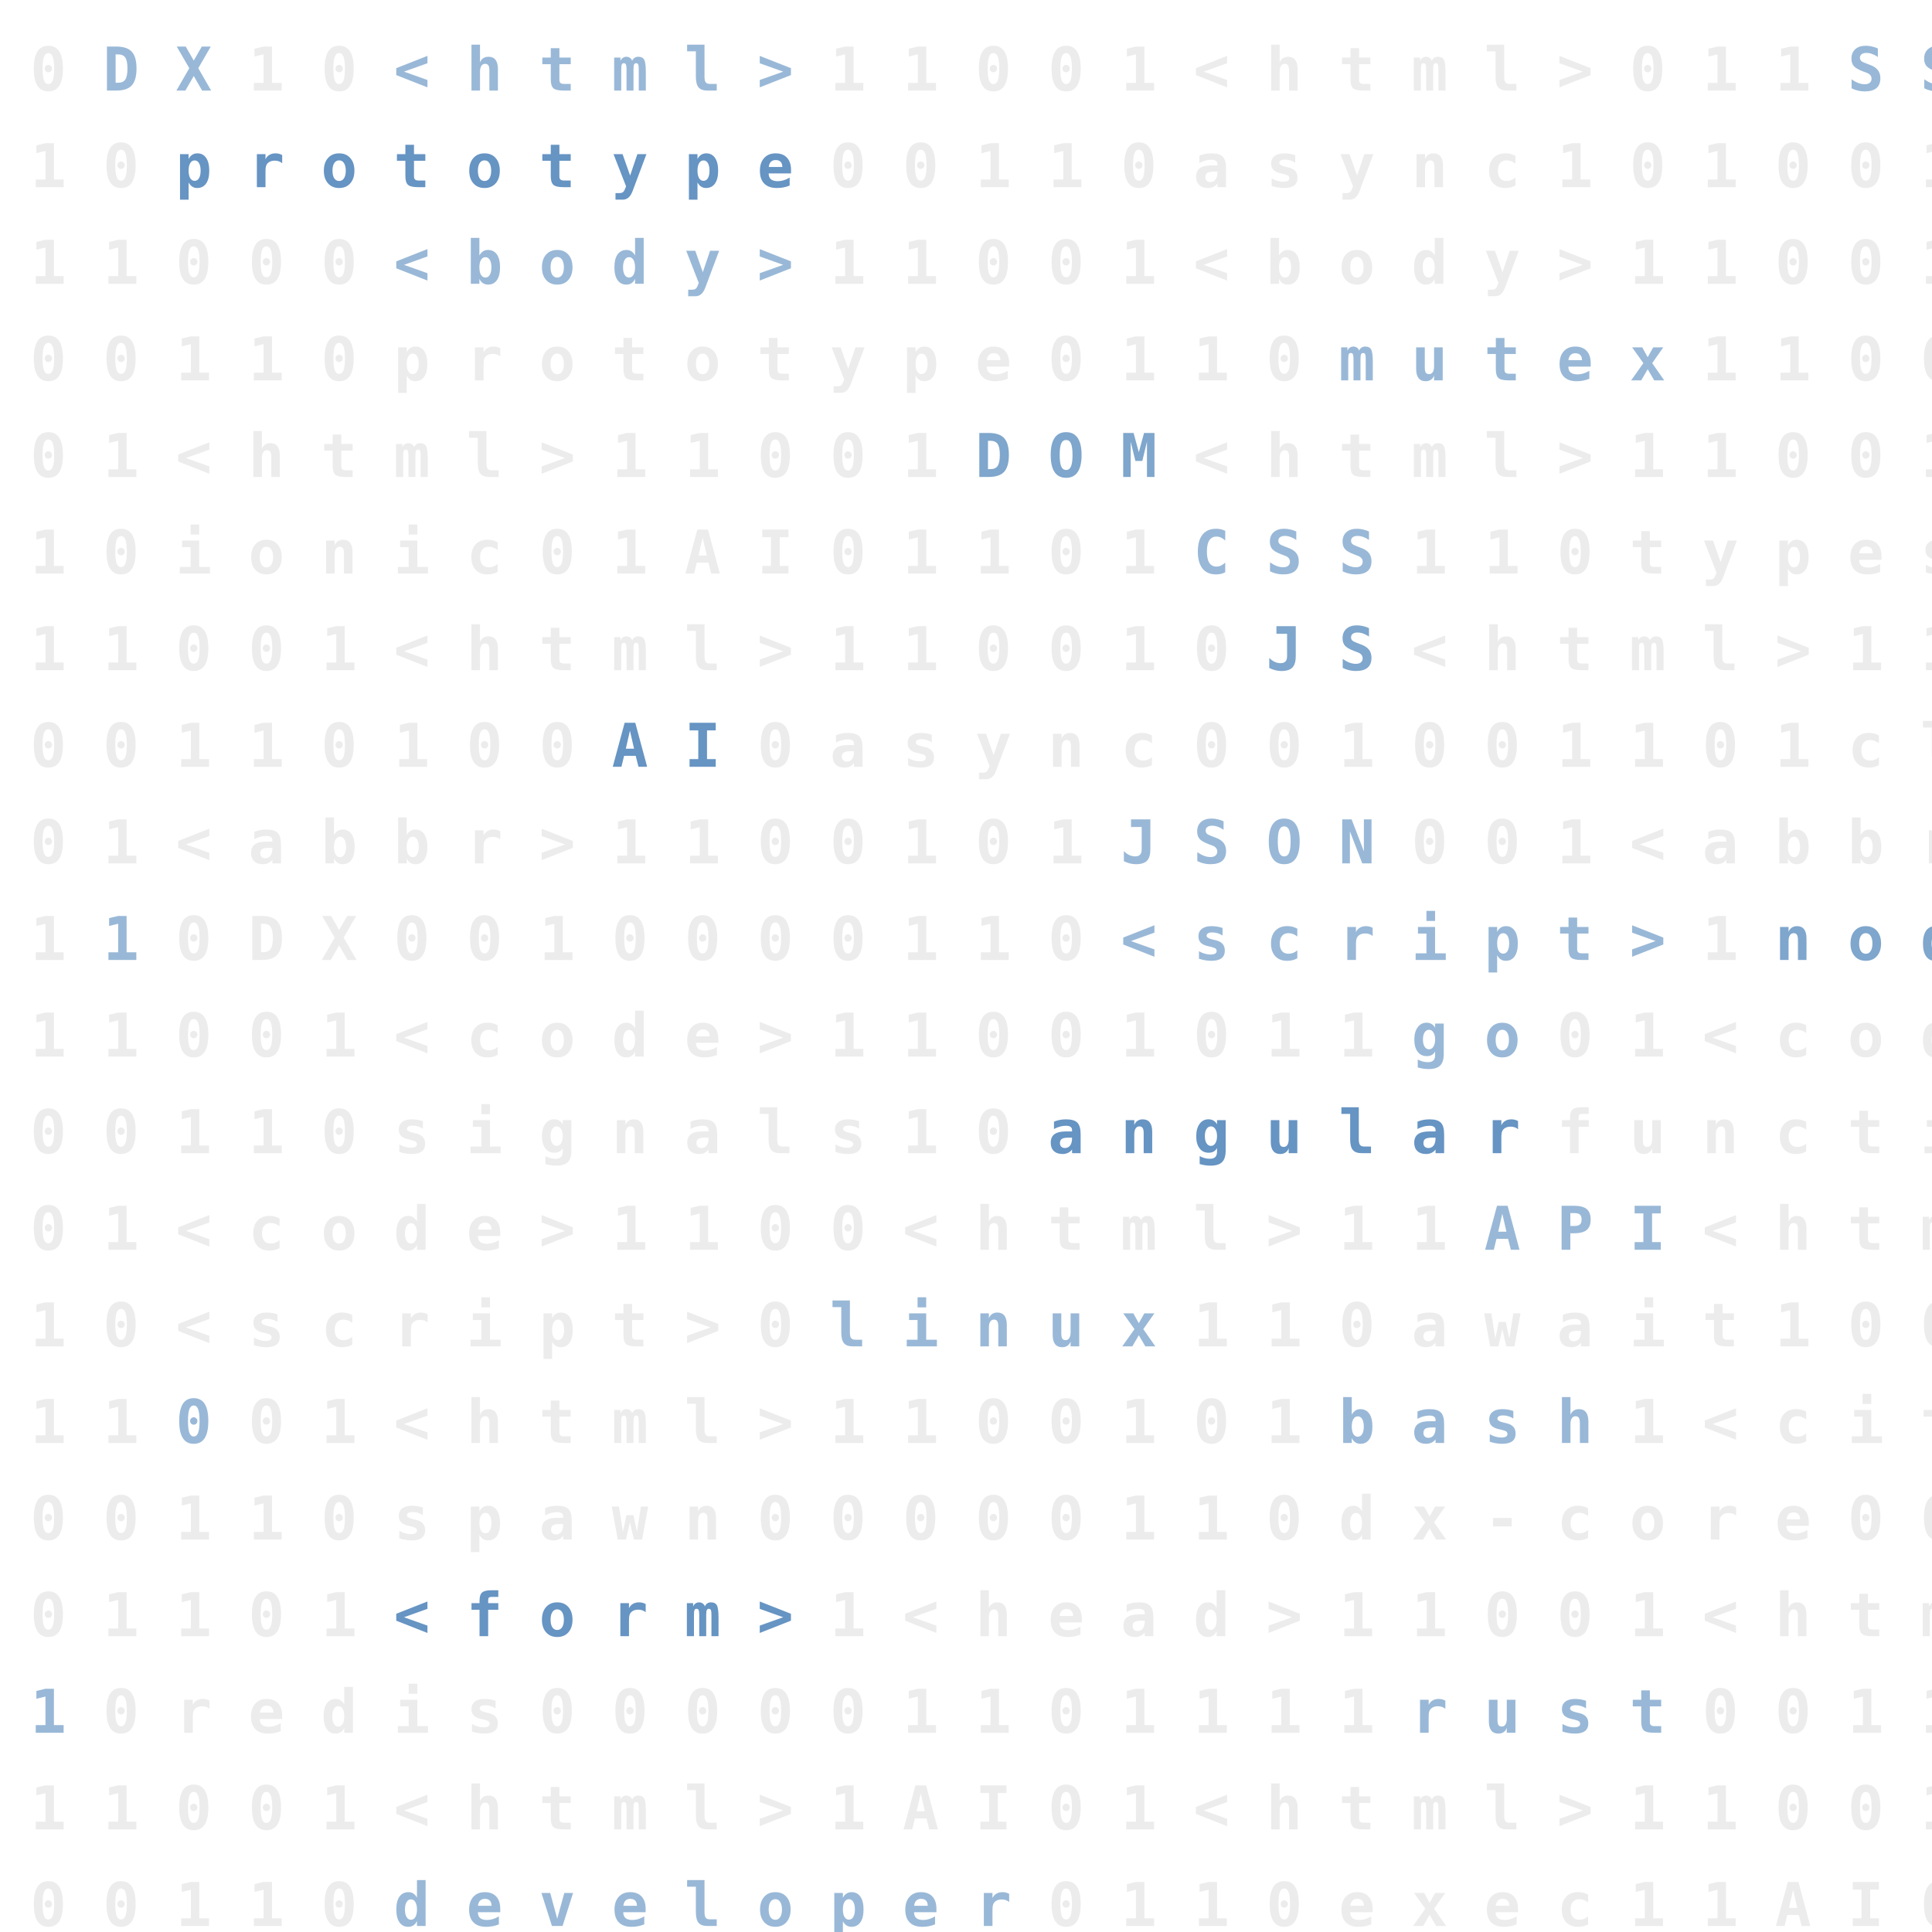
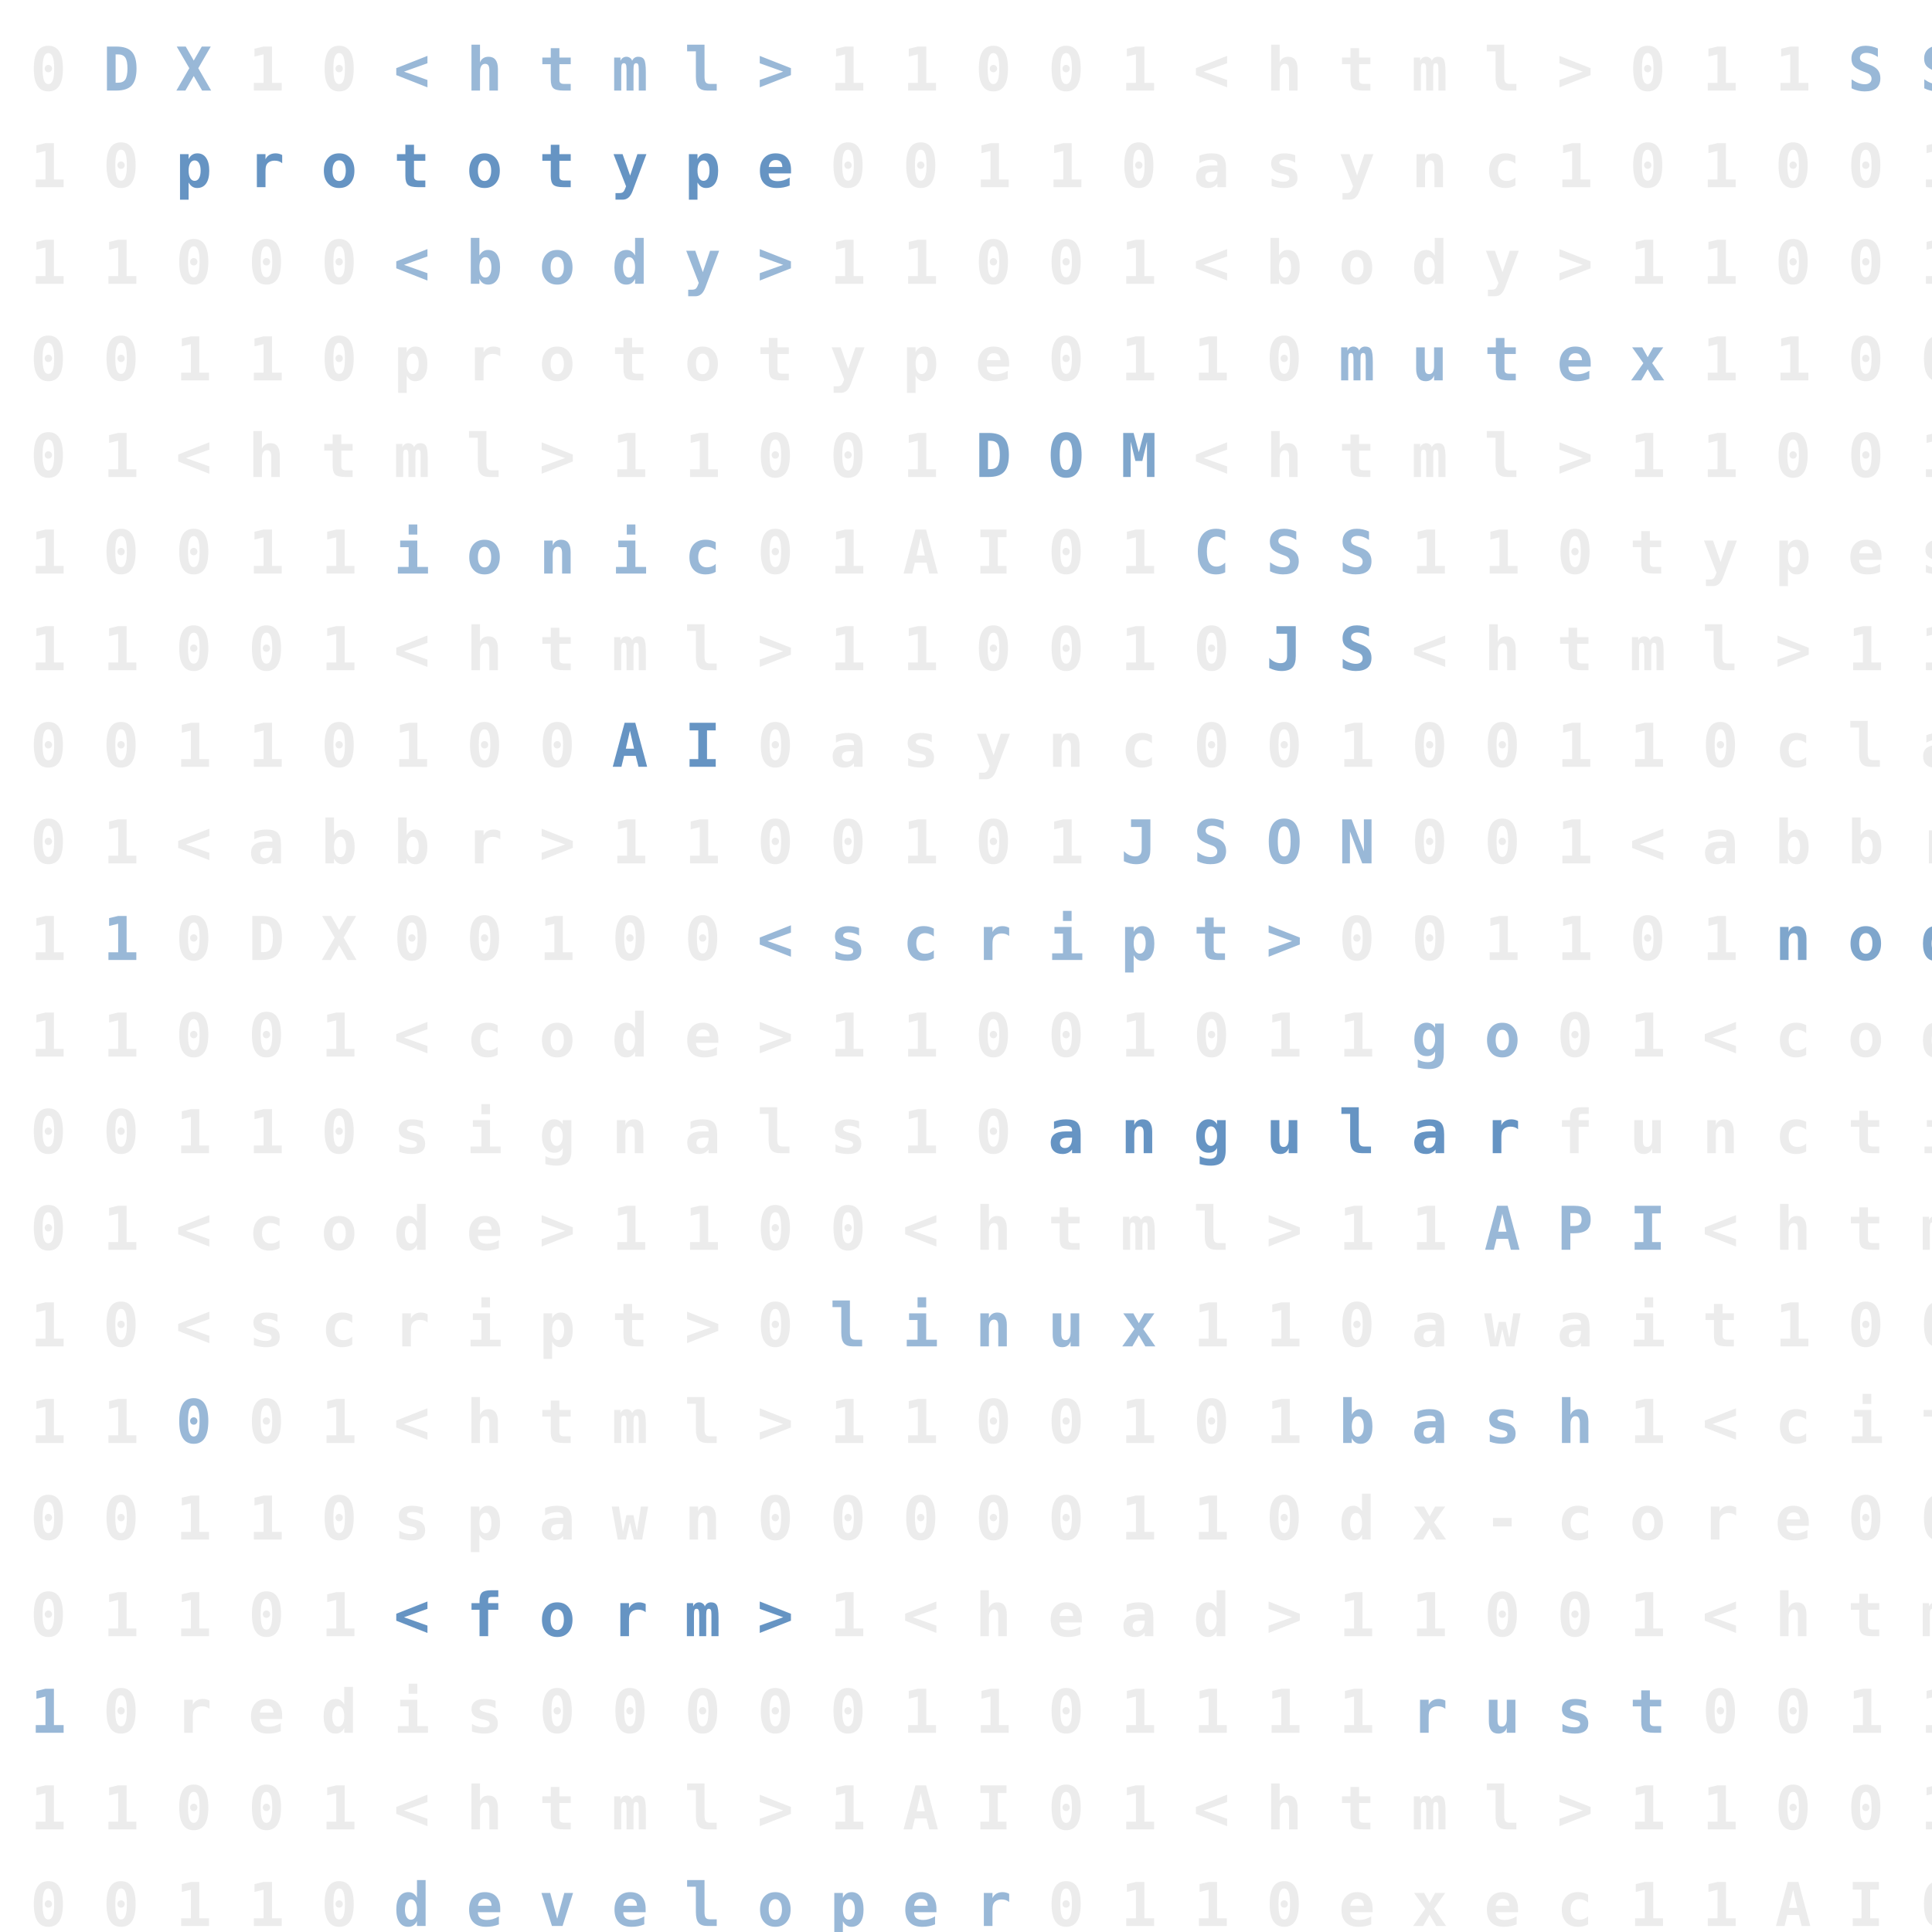
<svg xmlns="http://www.w3.org/2000/svg" width="640" height="640">
  <style>
    text {
      font-family: monospace;
      font-size: 20px;
      font-weight: bold;
      fill: rgba(0, 0, 0, 0.075);
    }
    .a {
      fill: rgba(0, 78, 155, 0.6);
    }
    .b {
      fill: rgba(0, 78, 155, 0.5);
    }
    .c {
      fill: rgba(0, 78, 155, 0.4);
    }
  </style>
  <text x="10" y="30">0 <tspan class="c">D X</tspan> 1 0 <tspan class="c">&lt; h t m l &gt;</tspan> 1 1 0 0 1 &lt; h t m l &gt; 0 1 1 <tspan class="c">S S H</tspan> 0</text>
  <text x="10" y="62">1 0 <tspan class="a">p r o t o t y p e</tspan> 0 0 1 1 0 a s y n c 1 0 1 0 0 1 0 1 0 0 1</text>
  <text x="10" y="94">1 1 0 0 0 <tspan class="c">&lt; b o d y &gt;</tspan> 1 1 0 0 1 &lt; b o d y &gt; 1 1 0 0 1 <tspan class="a">1 0</tspan>
  </text>
  <text x="10" y="126">0 0 1 1 0 p r o t o t y p e 0 1 1 0 <tspan class="c">m u t e x</tspan> 1 1 0 0 1 1 0 N P M 0 0 0 0 0</text>
  <text x="10" y="158">0 1 &lt; h t m l &gt; 1 1 0 0 1 <tspan class="b">D O M</tspan> &lt; h t m l &gt; 1 1 0 0 1 0 1 0 <tspan class="c">s c r i p t</tspan>
  </text>
-   <text x="10" y="190">1 0 i o n i c 0 1 A I 0 1 1 0 1 <tspan class="c">C S S</tspan> 1 1 0 t y p e s c r i p t 1 1 0 1 0</text>
+   <text x="10" y="190">1 0 0 1 1 <tspan class="c">i o n i c</tspan> 0 1 A I 0 1 <tspan class="c">C S S</tspan> 1 1 0 t y p e s c r i p t 1 1 0 1 0</text>
  <text x="10" y="222">1 1 0 0 1 &lt; h t m l &gt; 1 1 0 0 1 0 <tspan class="b">J S</tspan> &lt; h t m l &gt; 1 1 0 0 1 0 1 1</text>
-   <text x="10" y="254">0 0 1 1 0 1 0 0 <tspan class="a">A I</tspan> 0 a s y n c 0 0 1 0 0 1 1 0 1 c l a s s</text>
+   <text x="10" y="254">0 0 1 1 0 1 0 0 <tspan class="a">A I</tspan> 0 a s y n c 0 0 1 0 0 1 1 0 c l a s s</text>
  <text x="10" y="286">0 1 &lt; a b b r &gt; 1 1 0 0 1 0 1 <tspan class="c">J S O N</tspan> 0 0 1 &lt; a b b r &gt; 1 1 0 0 1 0</text>
-   <text x="10" y="318">1 <tspan class="c">1</tspan> 0 D X 0 0 1 0 0 0 0 1 1 0 <tspan class="c">&lt; s c r i p t &gt;</tspan> 1 <tspan class="b">n o d e</tspan> 0 1 f u n c t i o n 0 0 1</text>
+   <text x="10" y="318">1 <tspan class="c">1</tspan> 0 D X 0 0 1 0 0 <tspan class="c">&lt; s c r i p t &gt;</tspan> 0 0 1 1 0 1 <tspan class="b">n o d e</tspan> 0 1 f u n c t i o n 0 0 1</text>
  <text x="10" y="350">1 1 0 0 1 &lt; c o d e &gt; 1 1 0 0 1 0 1 1 <tspan class="c">g o</tspan> 0 1 &lt; c o d e &gt; 1 1 0 0 1</text>
  <text x="10" y="382">0 0 1 1 0 s i g n a l s 1 0 <tspan class="a">a n g u l a r</tspan> f u n c t i o n 0 0 1 &lt; s c r i p t &gt;</text>
  <text x="10" y="414">0 1 &lt; c o d e &gt; 1 1 0 0 &lt; h t m l &gt; 1 1 <tspan class="c">A P I</tspan> &lt; h t m l &gt;</text>
  <text x="10" y="446">1 0 &lt; s c r i p t &gt; 0 <tspan class="c">l i n u x</tspan> 1 1 0 a w a i t 1 0 0 0 0 1 1 0 r e a c t i v e</text>
  <text x="10" y="478">1 1 <tspan class="c">0</tspan> 0 1 &lt; h t m l &gt; 1 1 0 0 1 0 1 <tspan class="c">b a s h</tspan> 1 &lt; c i t e &gt; 1 1</text>
  <text x="10" y="510">0 0 1 1 0 s p a w n 0 0 0 0 0 1 1 0 d x - c o r e 0 0 0 1 1 0 <tspan class="c">f u n c t i o n</tspan>
  </text>
  <text x="10" y="542">0 1 1 0 1 <tspan class="a">&lt; f o r m &gt;</tspan> 1 &lt; h e a d &gt; 1 1 0 0 1 &lt; h t m l &gt; 1 1 0</text>
  <text x="10" y="574">
    <tspan class="c">1</tspan> 0 r e d i s 0 0 0 0 0 1 1 0 1 1 1 1 <tspan class="c">r u s t</tspan> 0 0 1 1 0 1</text>
  <text x="10" y="606">1 1 0 0 1 &lt; h t m l &gt; 1 A I 0 1 &lt; h t m l &gt; 1 1 0 0 1 <tspan class="b">0 1</tspan>
  </text>
  <text x="10" y="638">0 0 1 1 0 <tspan class="c">d e v e l o p e r</tspan> 0 1 1 0 e x e c 1 1 A I 0 0 1 1 0 f u n c t i o n</text>
</svg>
